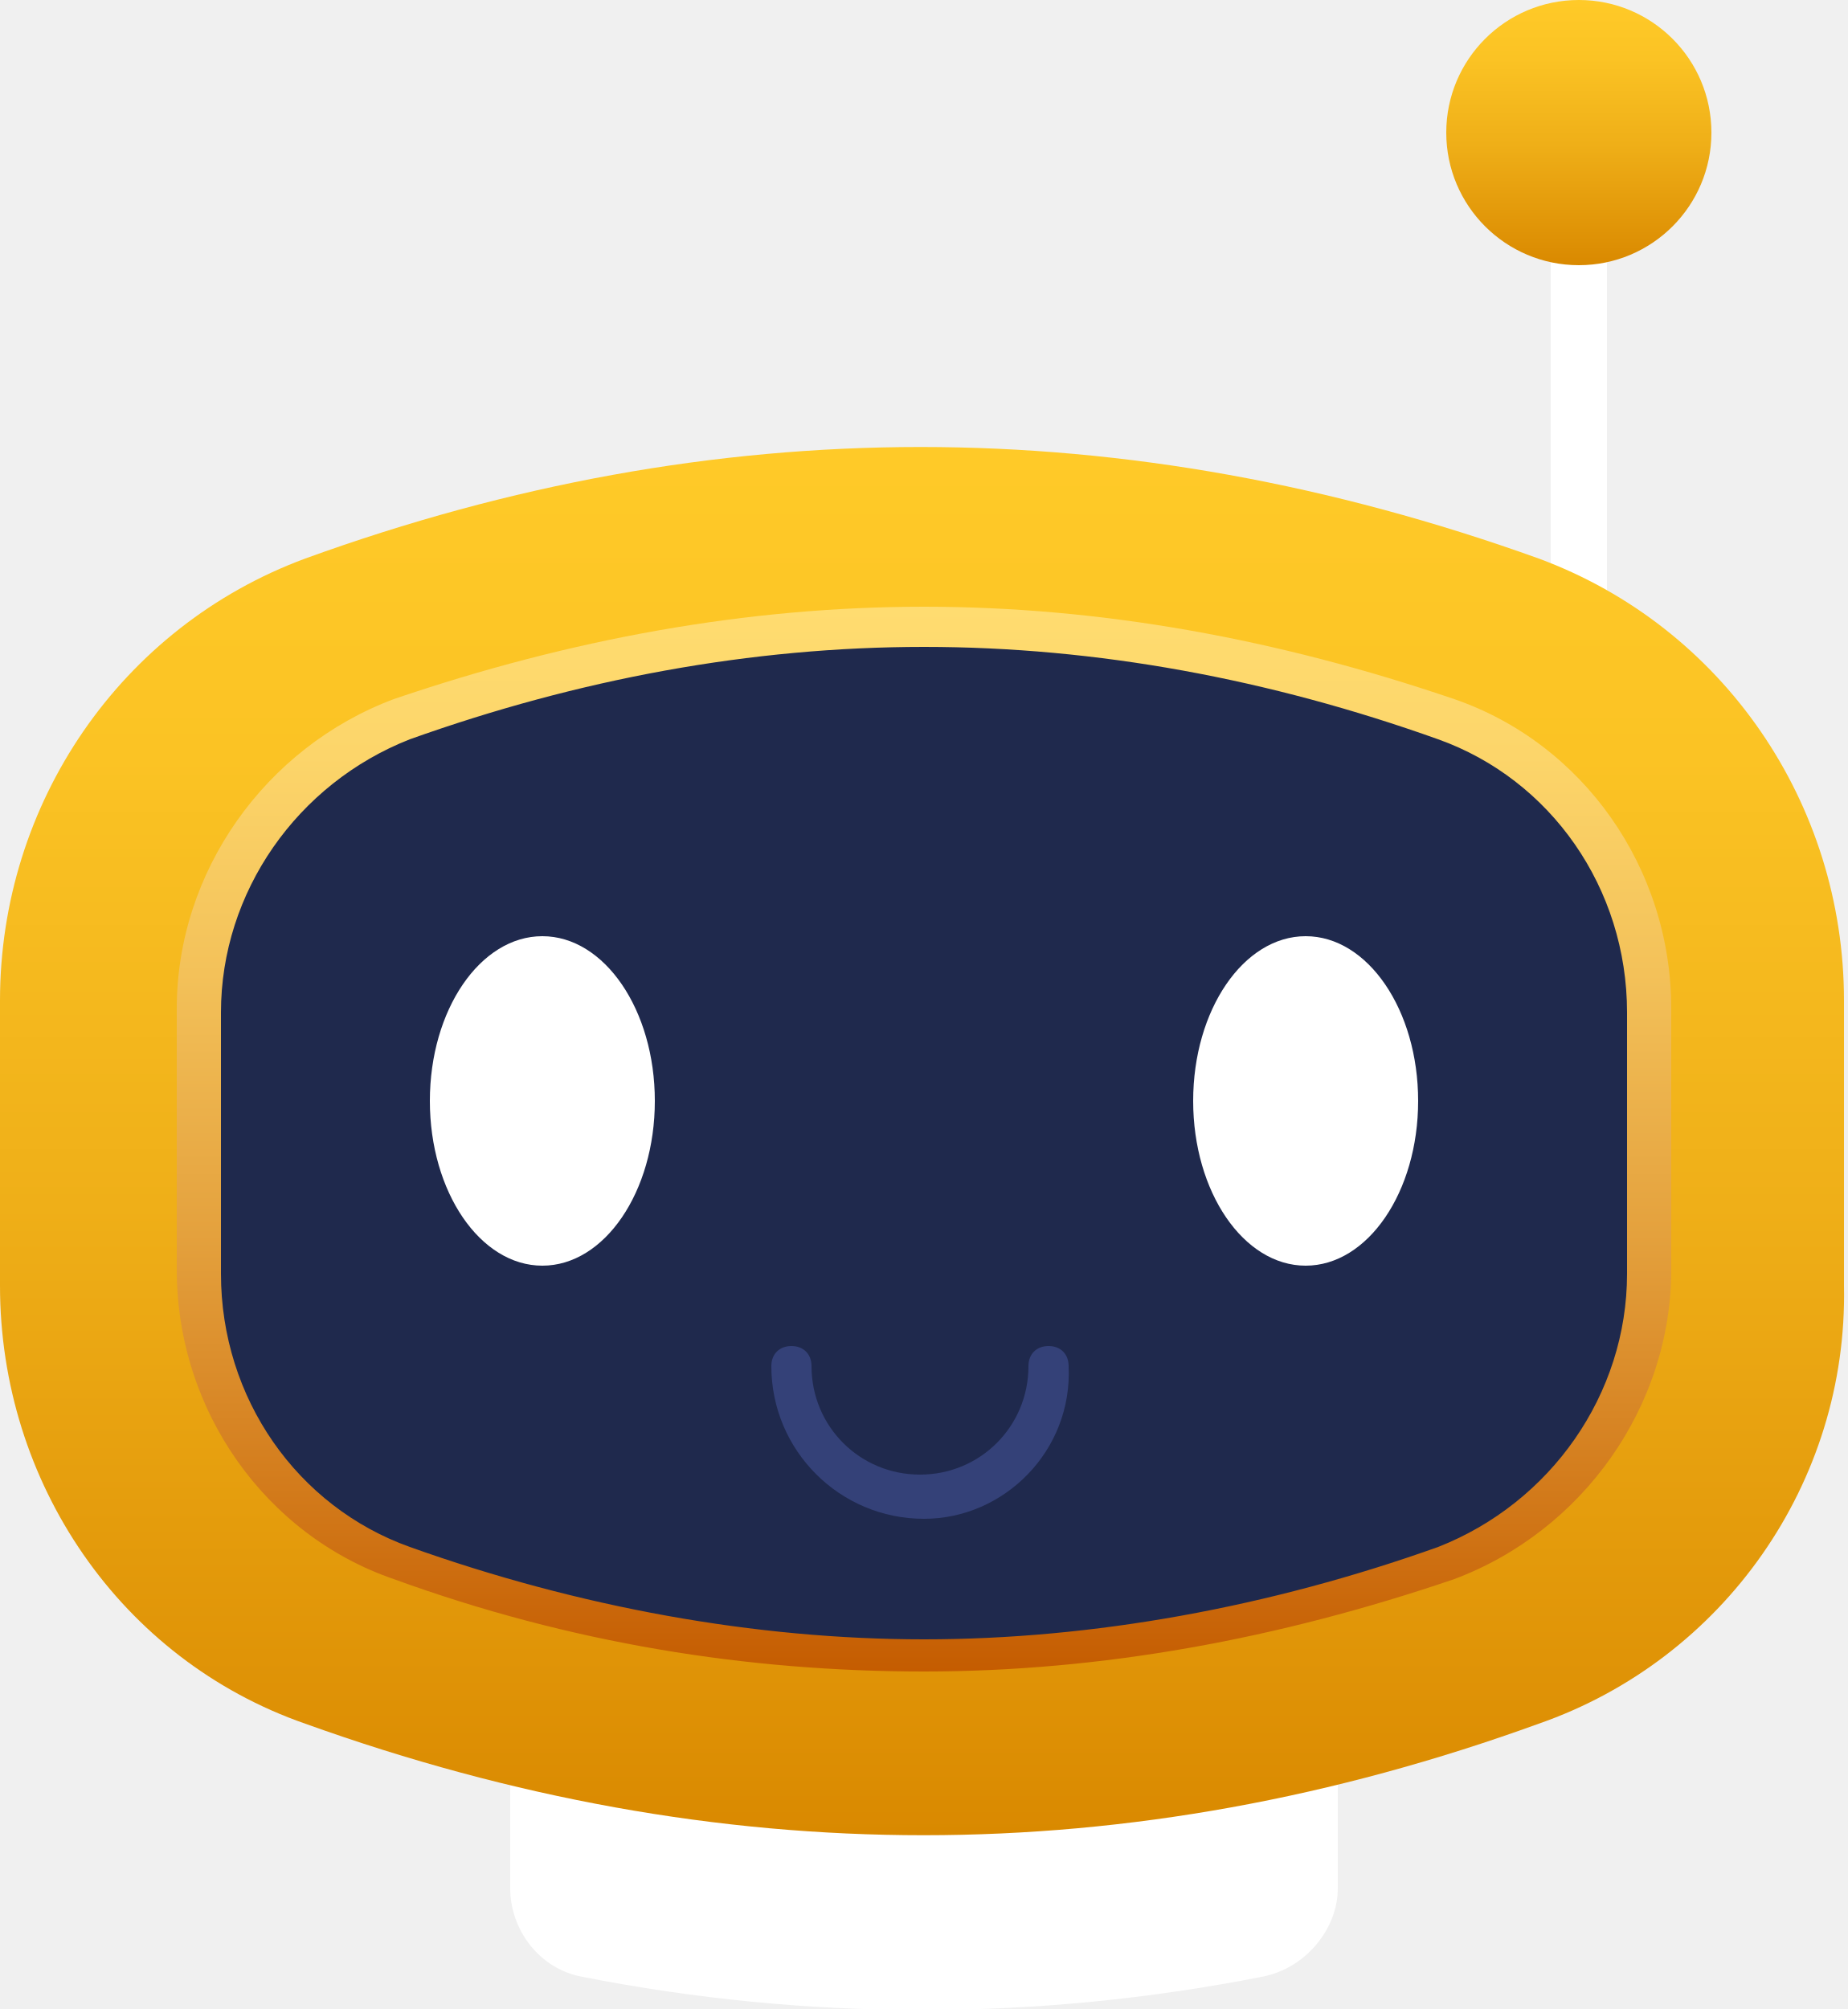
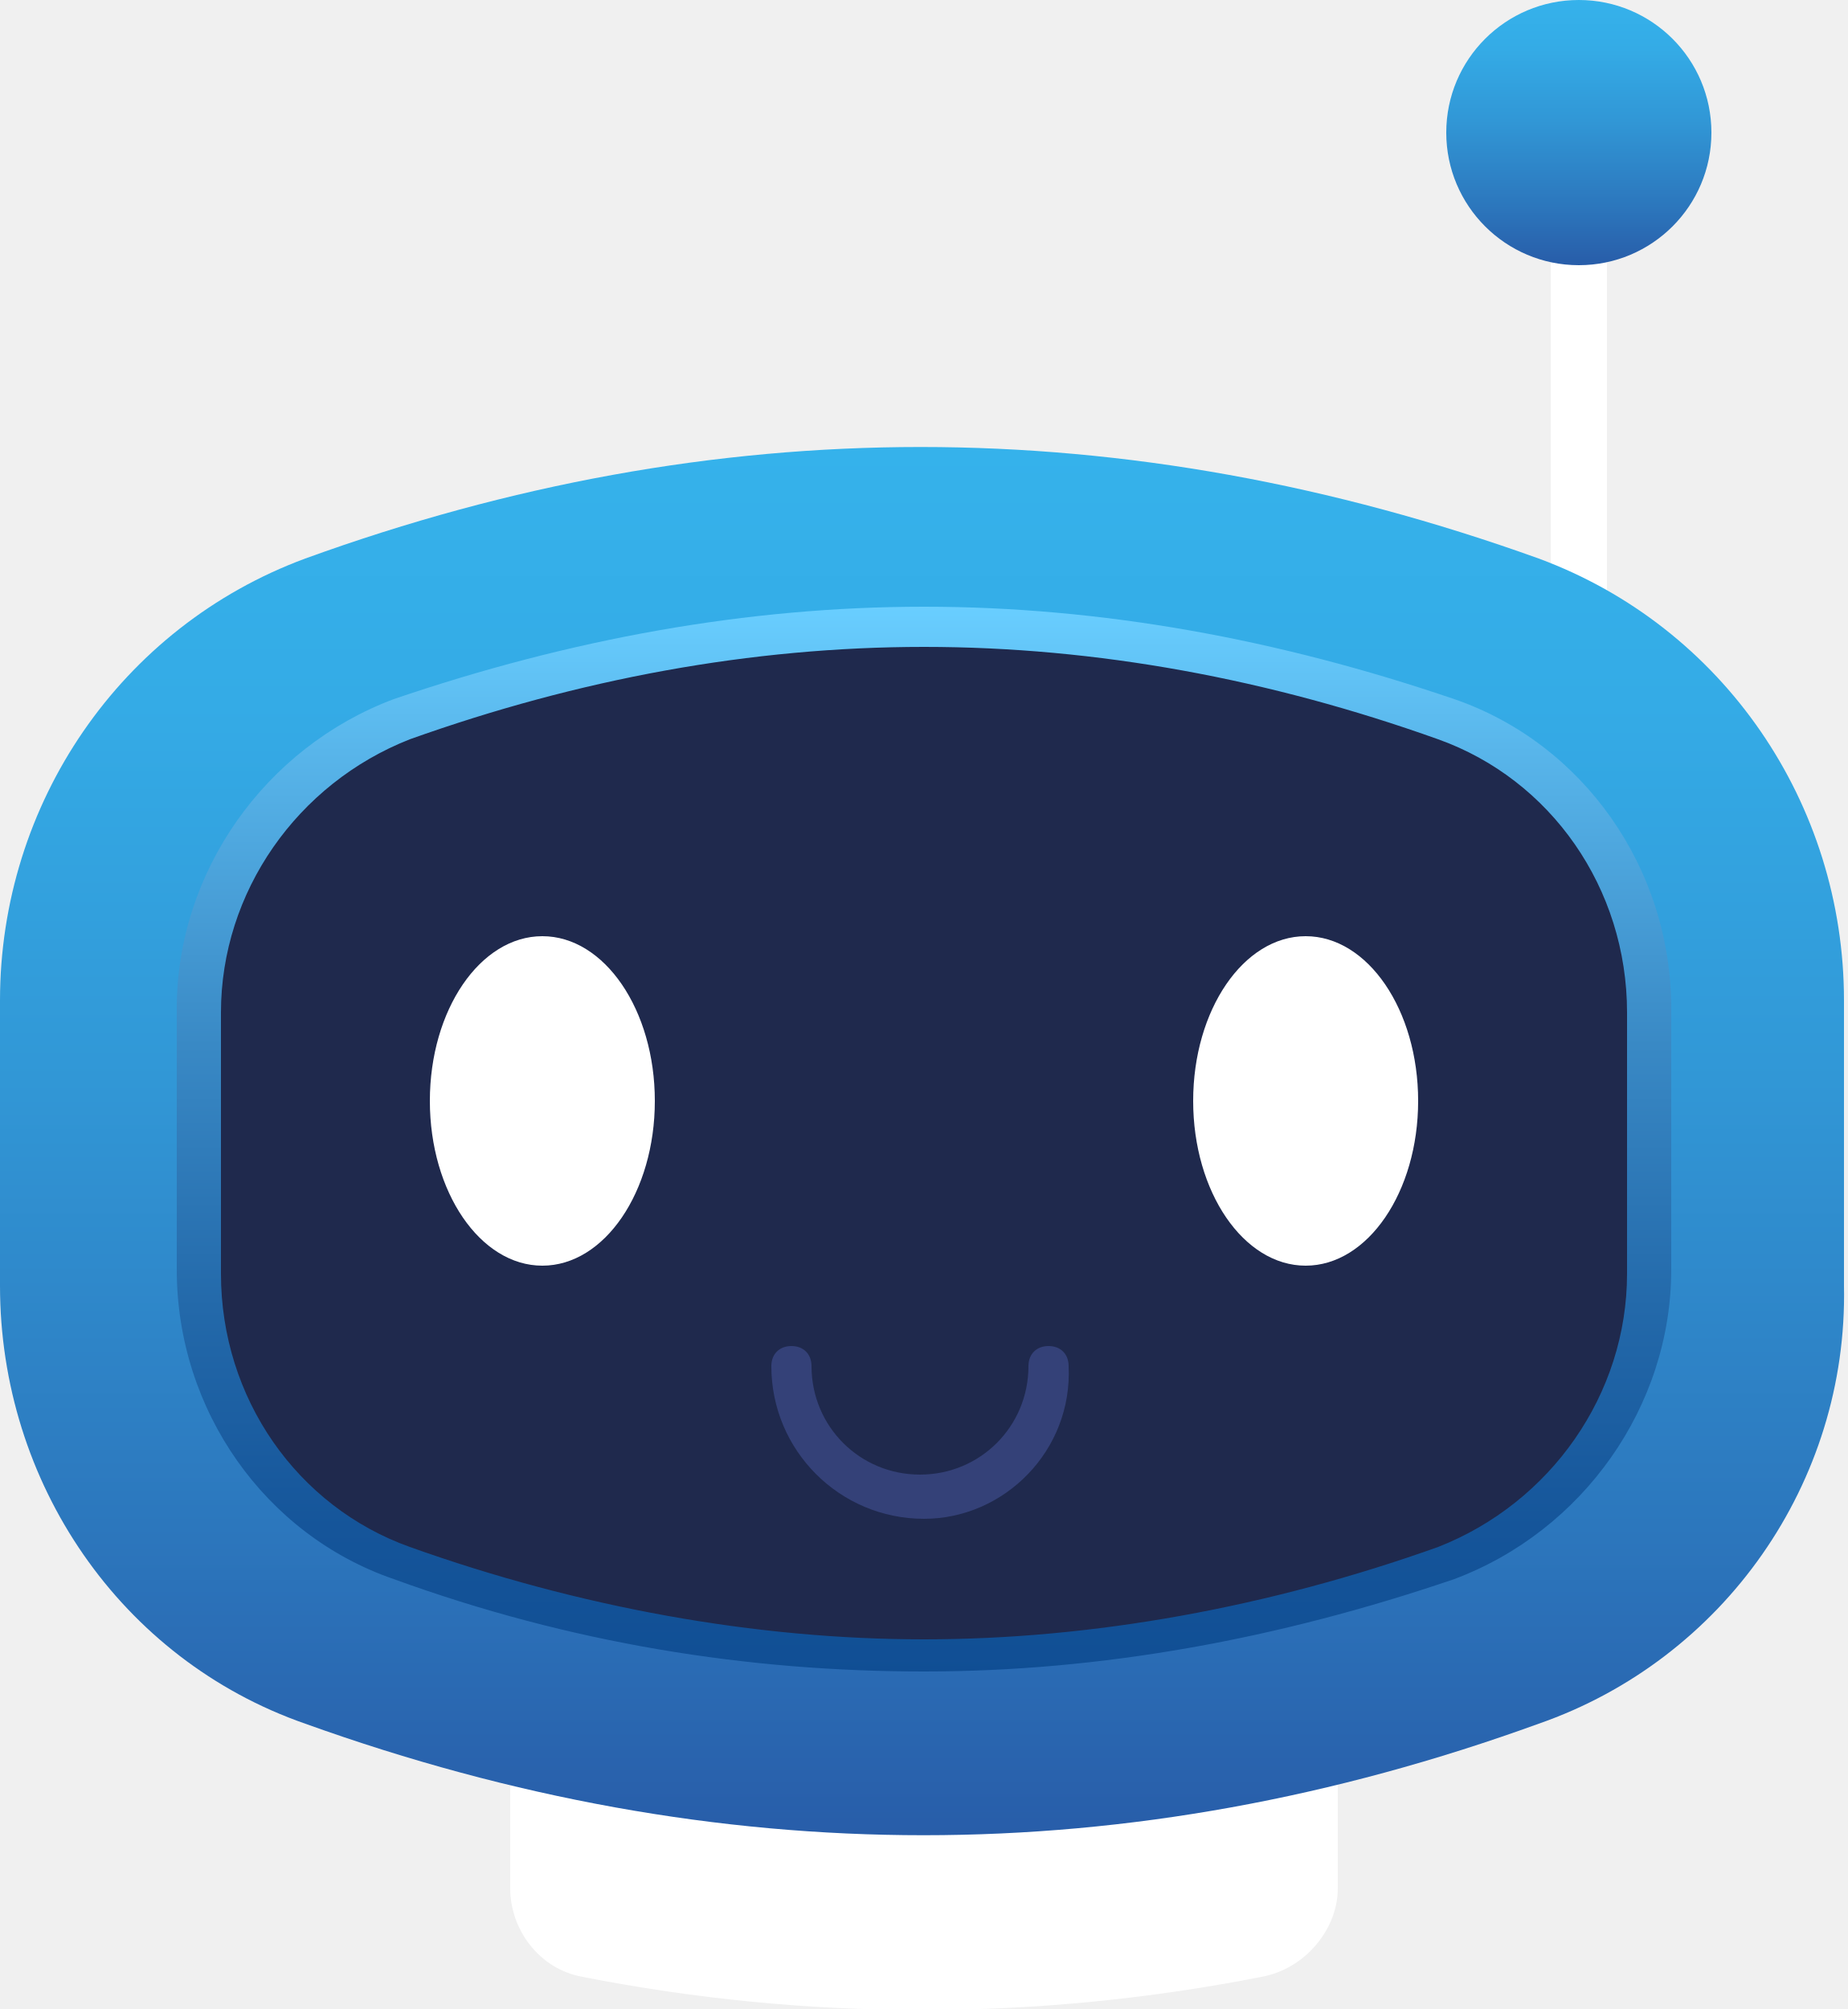
<svg xmlns="http://www.w3.org/2000/svg" version="1.1" id="Layer_1" x="0px" y="0px" width="46px" height="50px" viewBox="0 0 46 50" style="enable-background:new 0 0 46 50;" xml:space="preserve">
  <style type="text/css">
	.st0{fill:#FFFFFF;}
	.st1{fill:url(#SVGID_1_);}
	.st2{fill:url(#SVGID_2_);}
	.st3{fill:#1F294D;}
	.st4{fill:url(#SVGID_3_);}
	.st5{fill:#344178;}
</style>
  <g>
    <path class="st0" d="M31.4,49.2c-5.6,1.1-11.3,1.1-16.9,0c-1.1-0.2-1.8-1.2-1.8-2.2v-4.3h20.6v4.3C33.3,48,32.5,49,31.4,49.2z" />
    <path class="st0" d="M39.3,17c-0.4,0-0.7-0.2-0.7-0.5V5.8c0-0.3,0.3-0.5,0.7-0.5S40,5.6,40,5.8v10.7C40,16.8,39.7,17,39.3,17z" />
    <linearGradient id="SVGID_1_" gradientUnits="userSpaceOnUse" x1="39.322" y1="0" x2="39.322" y2="6.579">
-       <stop offset="0" style="stop-color:#FFCA28" />
-       <stop offset="0.222" style="stop-color:#FBC324" />
-       <stop offset="0.546" style="stop-color:#EFAF18" />
-       <stop offset="0.932" style="stop-color:#DD8F04" />
-       <stop offset="1" style="stop-color:#D98900" />
+       <stop offset="0" style="stop-color:#35B2EB" />
+       <stop offset="0.185" style="stop-color:#34ABE6" />
+       <stop offset="0.456" style="stop-color:#3197D6" />
+       <stop offset="0.777" style="stop-color:#2C77BD" />
+       <stop offset="1" style="stop-color:#285DA9" />
    </linearGradient>
    <circle class="st1" cx="39.3" cy="3.3" r="3.3" />
    <g>
      <linearGradient id="SVGID_2_" gradientUnits="userSpaceOnUse" x1="22.976" y1="11.146" x2="22.976" y2="45.687">
-         <stop offset="0" style="stop-color:#FFCA28" />
-         <stop offset="0.222" style="stop-color:#FBC324" />
-         <stop offset="0.546" style="stop-color:#EFAF18" />
-         <stop offset="0.932" style="stop-color:#DD8F04" />
-         <stop offset="1" style="stop-color:#D98900" />
+         <stop offset="0" style="stop-color:#35B2EB" />
+         <stop offset="0.185" style="stop-color:#34ABE6" />
+         <stop offset="0.456" style="stop-color:#3197D6" />
+         <stop offset="0.777" style="stop-color:#2C77BD" />
+         <stop offset="1" style="stop-color:#285DA9" />
      </linearGradient>
      <path class="st2" d="M38.3,42.9c-10.2,3.7-20.4,3.7-30.7,0C3,41.3,0,36.9,0,32v-7.1c0-4.9,3-9.3,7.6-11c10.2-3.7,20.4-3.7,30.7,0    c4.6,1.7,7.6,6.1,7.6,11V32C46,36.9,42.9,41.3,38.3,42.9z" />
      <path class="st3" d="M35.9,17.6c-4.3-1.5-8.6-2.3-13-2.3c-4.3,0-8.7,0.8-13,2.3c-3.2,1.1-5.3,4.2-5.3,7.6v6.4    c0,3.4,2.1,6.5,5.3,7.6c8.6,3.1,17.3,3.1,25.9,0c3.2-1.1,5.3-4.2,5.3-7.6v-6.4C41.2,21.8,39.1,18.8,35.9,17.6z" />
-       <linearGradient id="SVGID_3_" gradientUnits="userSpaceOnUse" x1="22.976" y1="15.097" x2="22.976" y2="41.736">
-         <stop offset="0" style="stop-color:#FFDC70" />
-         <stop offset="0.139" style="stop-color:#FCD56A" />
-         <stop offset="0.343" style="stop-color:#F3C159" />
-         <stop offset="0.587" style="stop-color:#E4A13D" />
-         <stop offset="0.86" style="stop-color:#D07516" />
-         <stop offset="1" style="stop-color:#C45B00" />
+       <linearGradient id="SVGID_3_" gradientUnits="userSpaceOnUse" x1="22.976" y1="41.736" x2="22.976" y2="15.097">
+         <stop offset="0" style="stop-color:#104E94" />
+         <stop offset="0.14" style="stop-color:#15559A" />
+         <stop offset="0.345" style="stop-color:#2369AA" />
+         <stop offset="0.59" style="stop-color:#3989C5" />
+         <stop offset="0.864" style="stop-color:#58B5EA" />
+         <stop offset="1" style="stop-color:#69CEFF" />
      </linearGradient>
      <path class="st4" d="M23,16.1c4.3,0,8.6,0.8,12.8,2.3c2.8,1,4.7,3.7,4.7,6.8v6.5c0,3-1.9,5.7-4.7,6.8c-4.2,1.5-8.6,2.3-12.8,2.3    s-8.6-0.8-12.8-2.3c-2.8-1-4.7-3.7-4.7-6.8v-6.5c0-3,1.9-5.7,4.7-6.8C14.4,16.9,18.7,16.1,23,16.1 M23,15.1    c-4.4,0-8.8,0.8-13.2,2.3c-3.2,1.2-5.4,4.3-5.4,7.7v6.5c0,3.5,2.2,6.6,5.4,7.7c4.4,1.6,8.8,2.3,13.2,2.3s8.8-0.8,13.2-2.3    c3.2-1.2,5.4-4.3,5.4-7.7v-6.5c0-3.5-2.2-6.6-5.4-7.7C31.8,15.9,27.4,15.1,23,15.1L23,15.1z" />
    </g>
    <g>
      <g>
        <ellipse class="st0" cx="13.5" cy="27.4" rx="2.8" ry="4.1" />
        <ellipse class="st0" cx="32.5" cy="27.4" rx="2.8" ry="4.1" />
      </g>
    </g>
    <g>
      <g>
        <path class="st5" d="M23,37.8c-2.1,0-3.8-1.7-3.8-3.8c0-0.3,0.2-0.5,0.5-0.5c0.3,0,0.5,0.2,0.5,0.5c0,1.5,1.2,2.7,2.7,2.7     s2.7-1.2,2.7-2.7c0-0.3,0.2-0.5,0.5-0.5c0.3,0,0.5,0.2,0.5,0.5C26.7,36.1,25,37.8,23,37.8z" />
      </g>
    </g>
  </g>
</svg>
